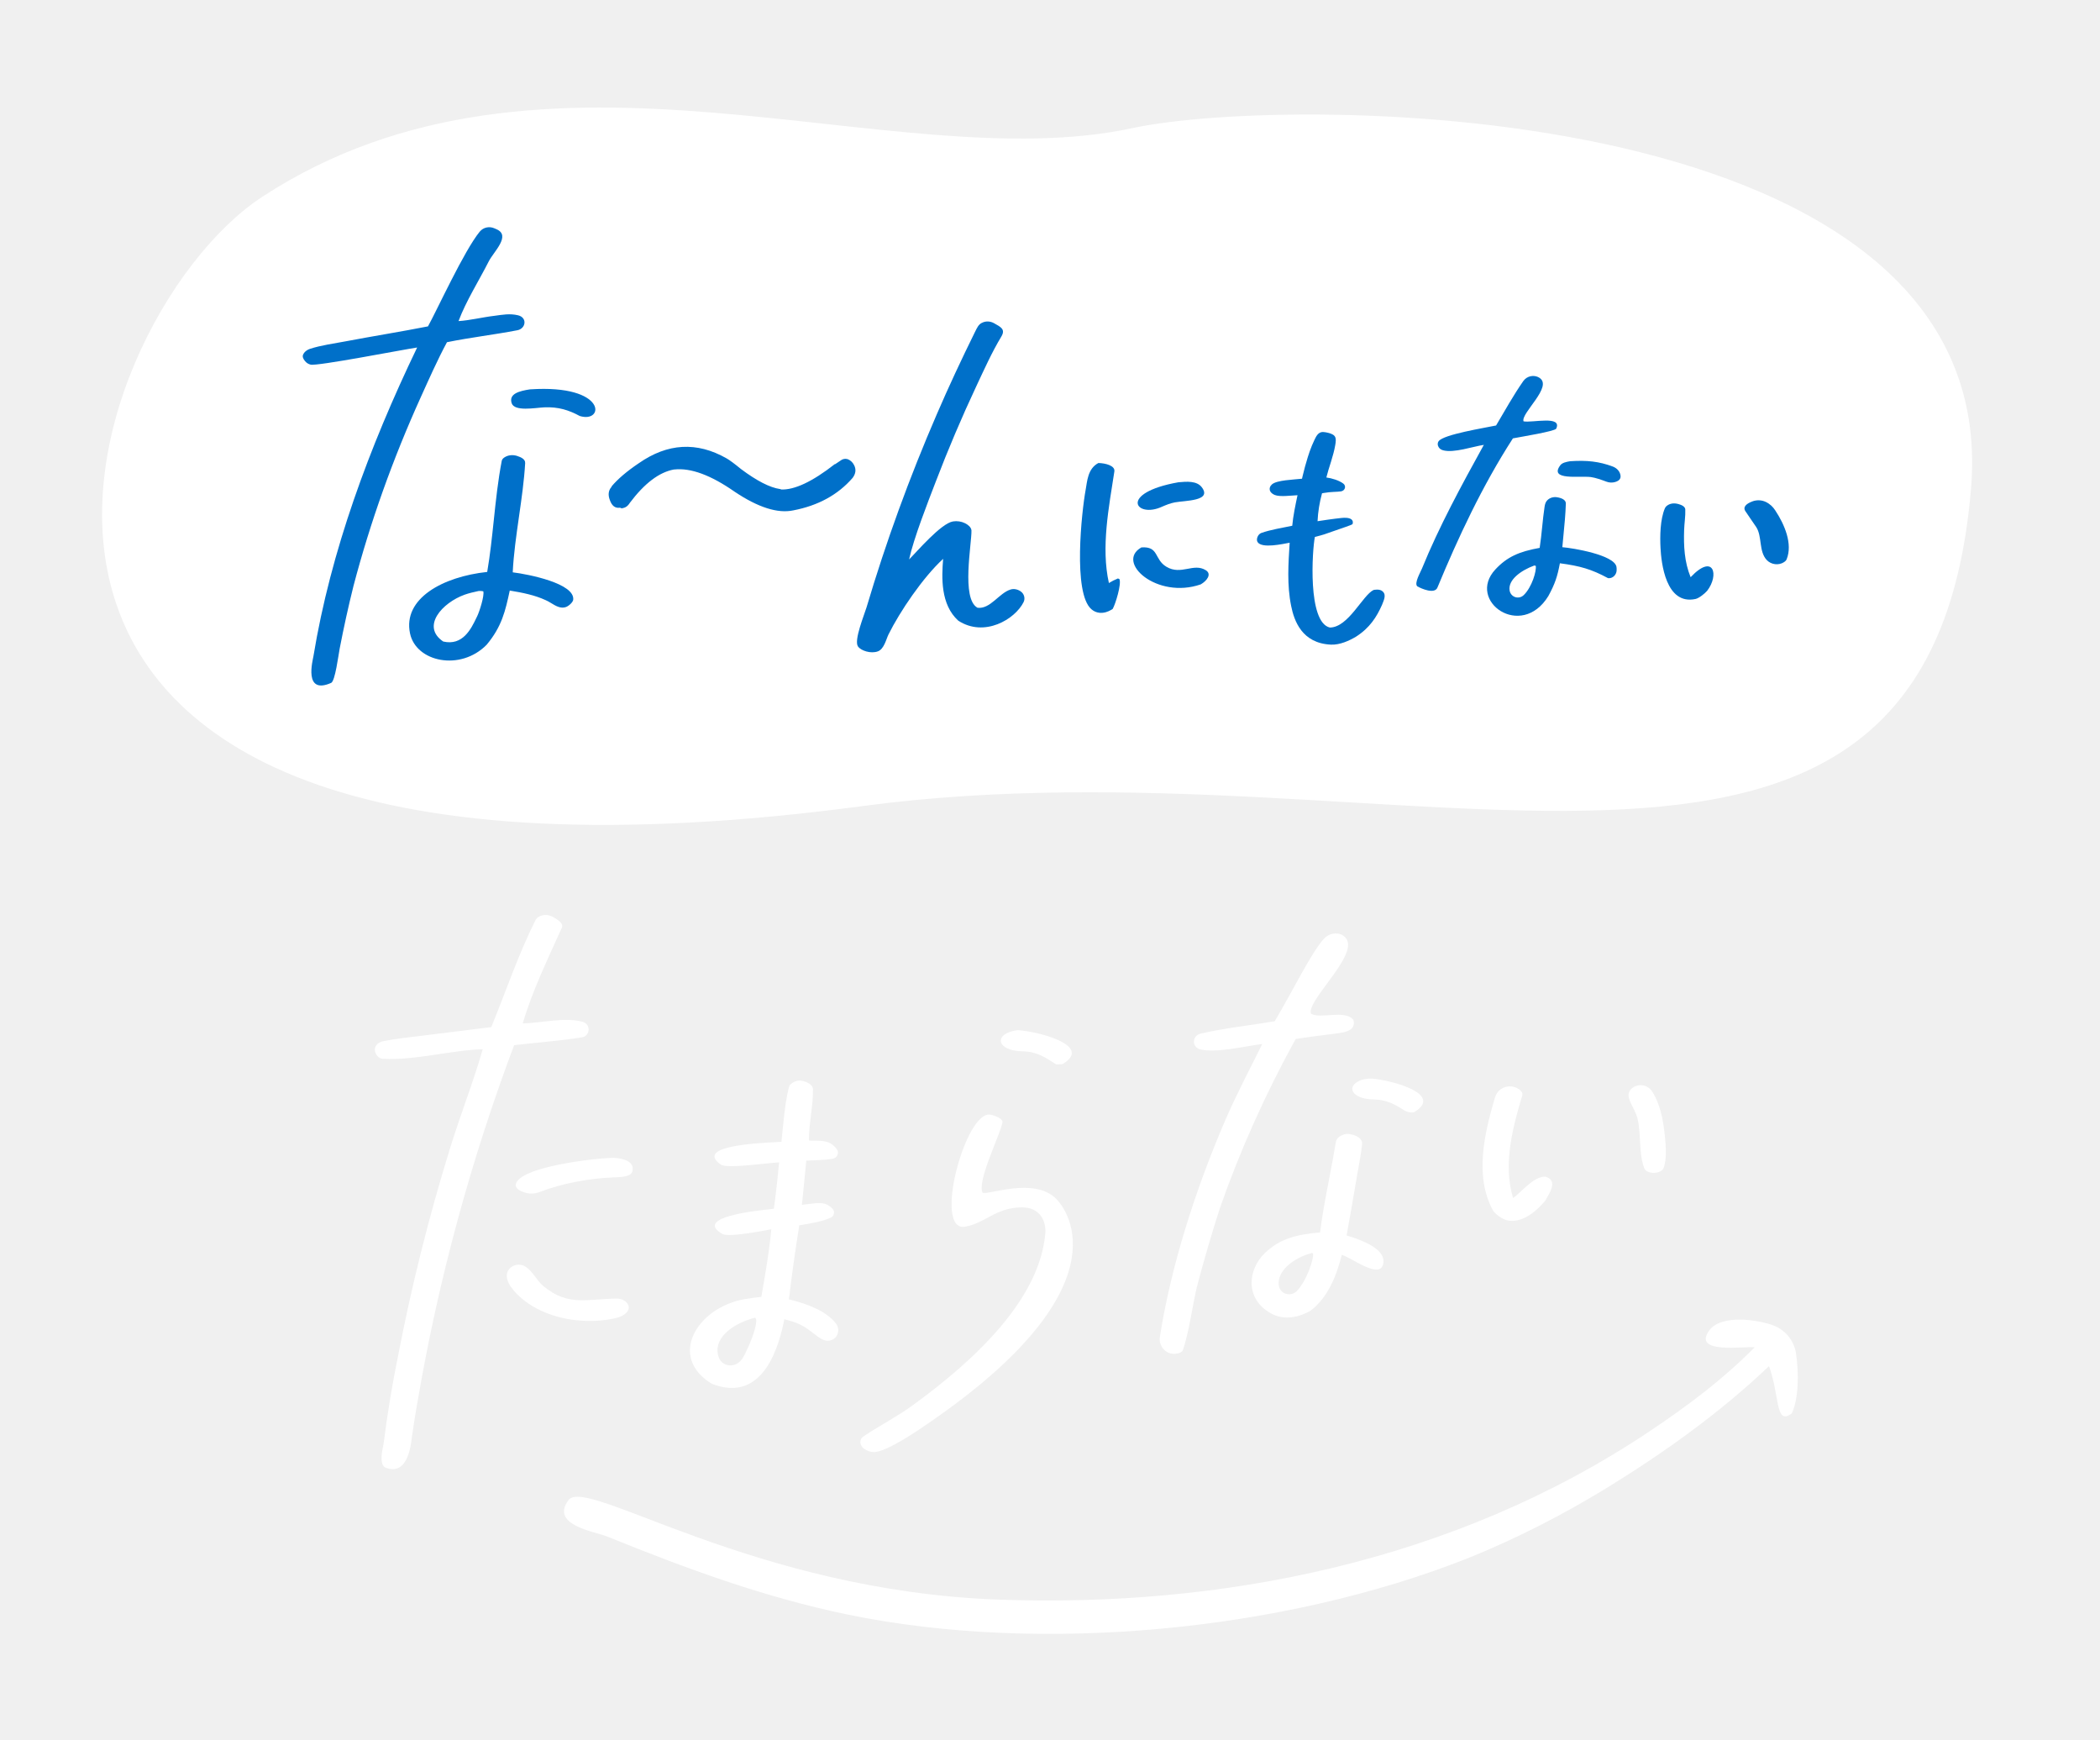
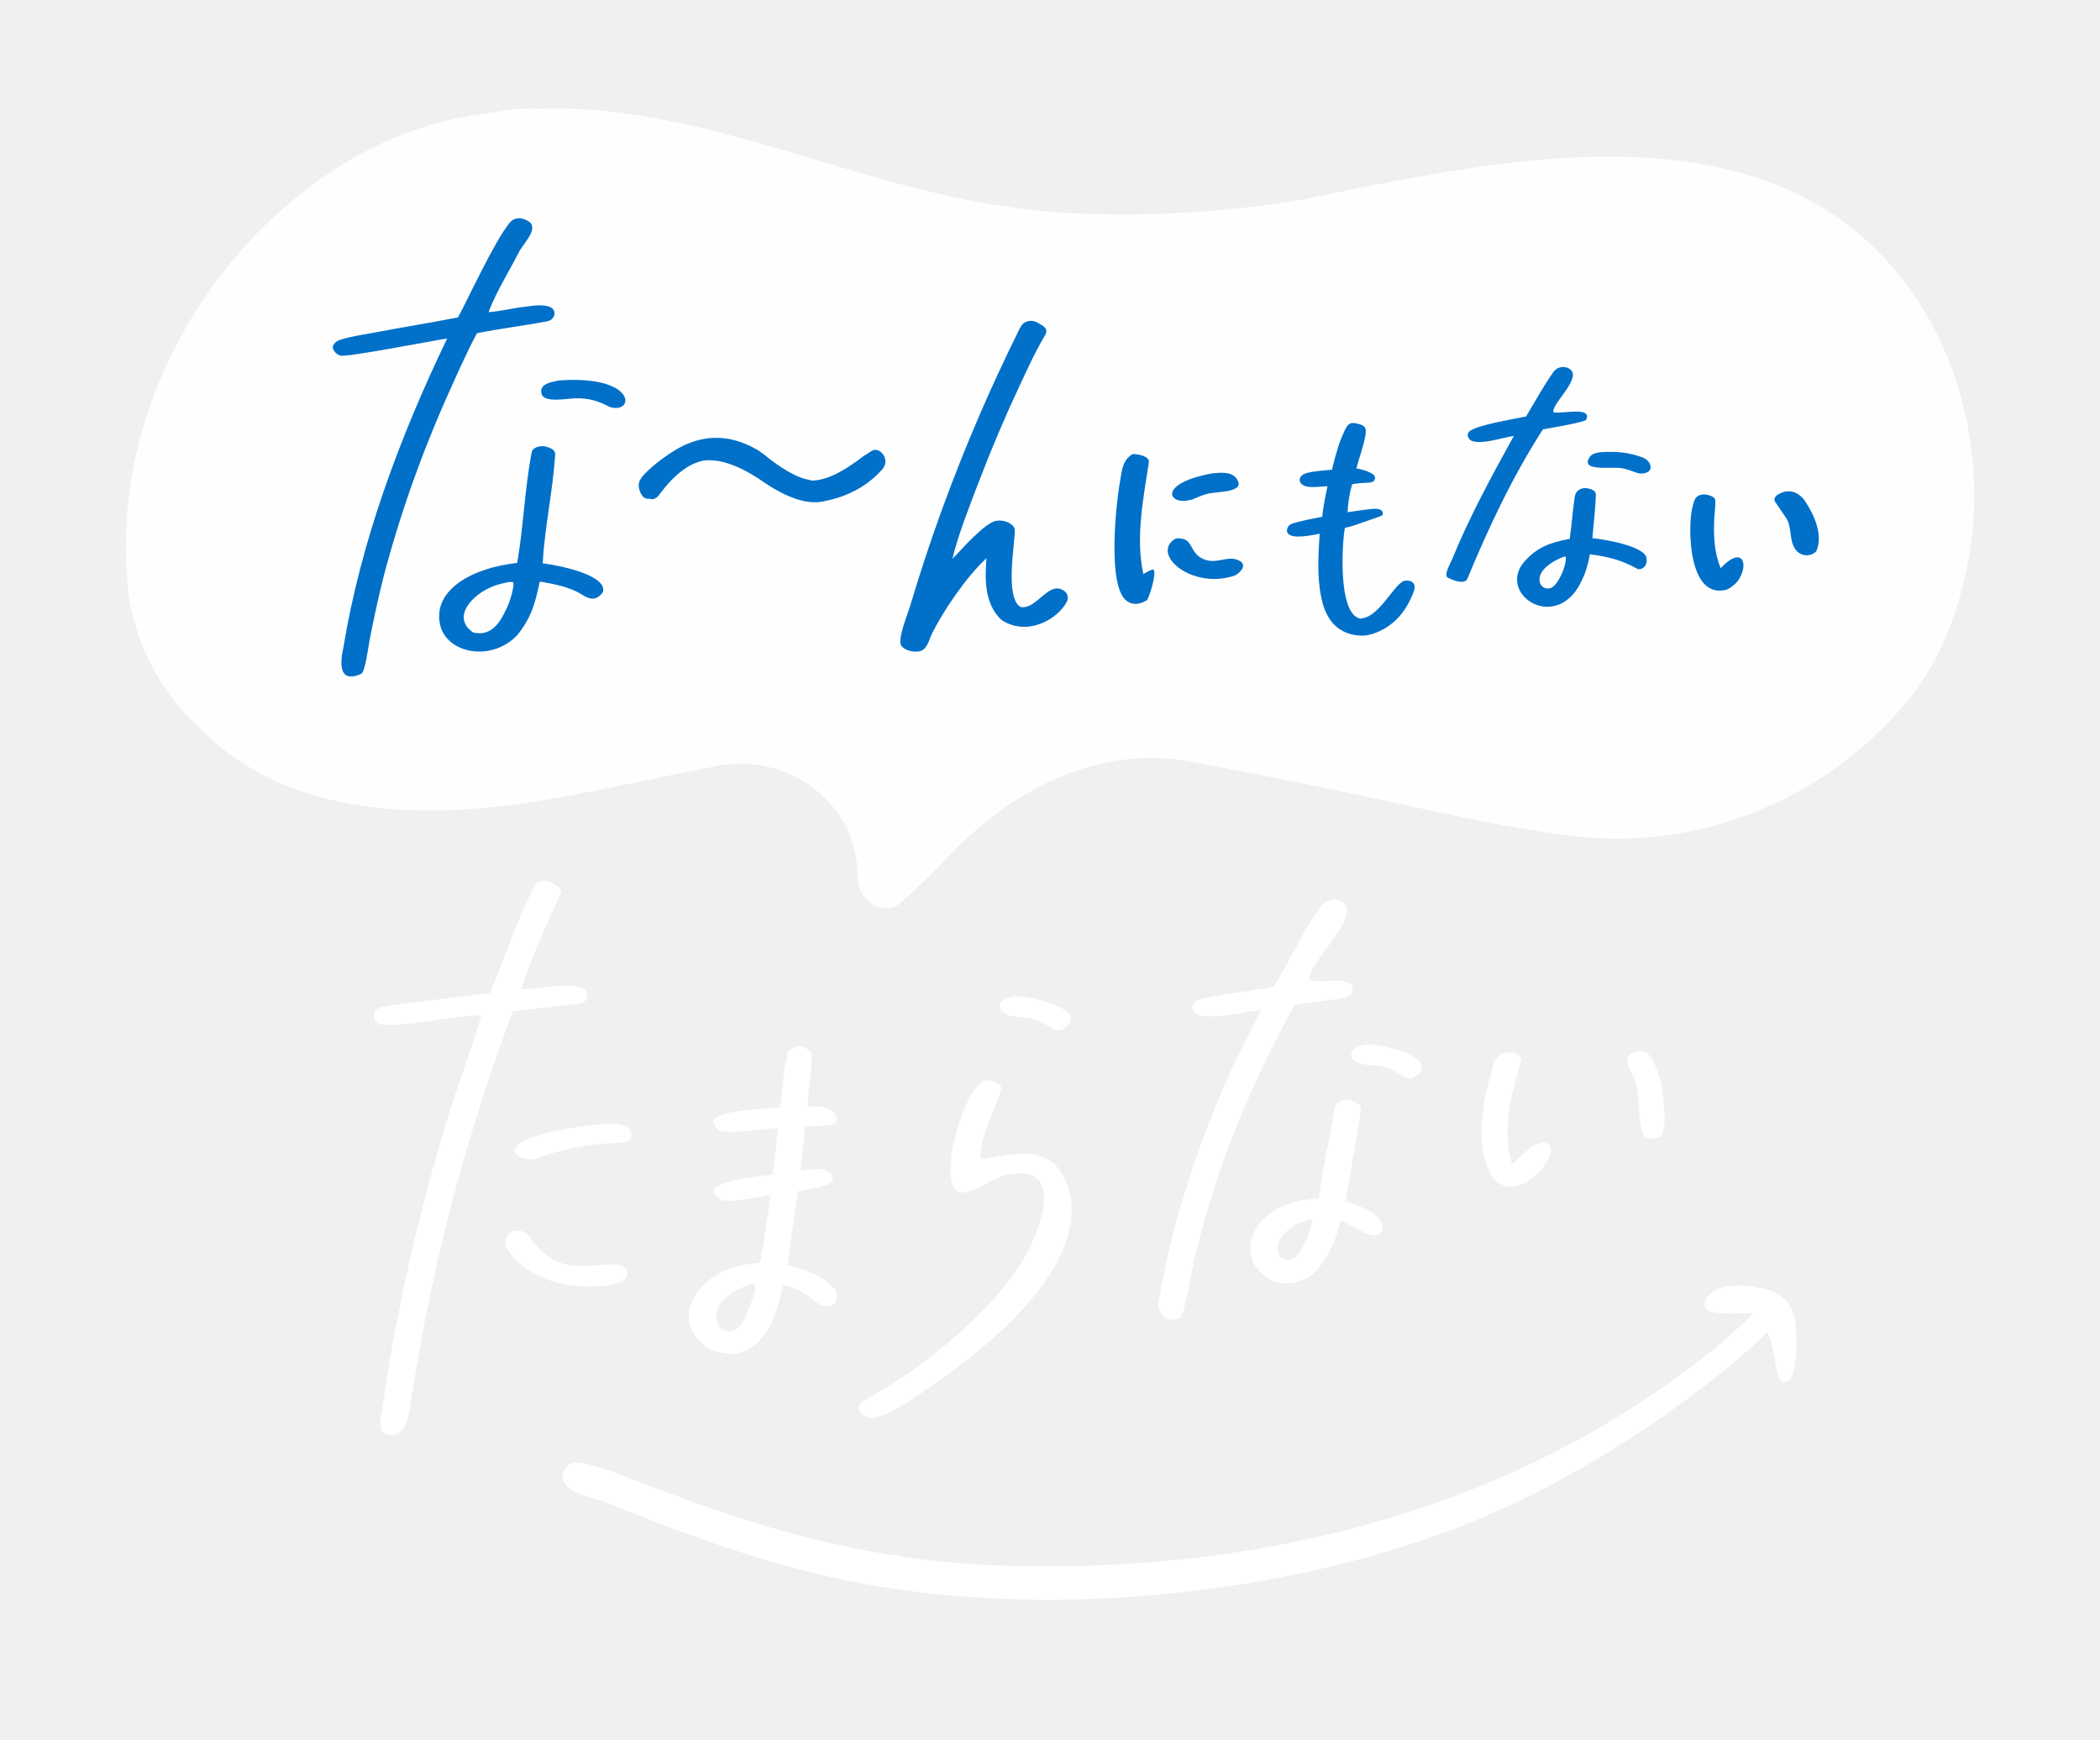
<svg xmlns="http://www.w3.org/2000/svg" width="471" height="390" viewBox="0 0 471 390" fill="none">
-   <g id="èª²é¡6">
-     <g id="ãã¶ã¤ã³æ¤è¨¼">
-       <g id="ã³ã³ãã¼ãã³ã">
-         <g id="Mock">
-           <g id="Property 1=Home">
-             <g id="ScrollArea">
-               <g id="Frame 1000007244">
-                 <g id="Frame 1000007236">
-                   <g id="Hero Message">
+   <g transform="translate(28.22, 24.33)">
+     <g id="èª²é¡6">
+       <g id="ãã¶ã¤ã³æ¤è¨¼">
+         <g id="ã³ã³ãã¼ãã³ã">
+           <g id="Mock">
+             <rect x="-506.219" y="-241.18" width="4840" height="5065" rx="4.5" stroke="#9747FF" stroke-dasharray="10 5" />
+             <g id="Property 1=Home">
+               <rect x="-422.719" y="-175" width="1260" height="4564" rx="75" stroke="white" stroke-width="30" shape-rendering="crispEdges" />
+               <g id="ScrollArea">
+                 <g id="Frame 1000007244">
+                   <g id="Group 1136">
                    <g id="ãã¾ããªã">
-                       <path id="Vector" d="M397.25 297.049C400.211 297.949 402.383 300.485 402.827 303.535C403.482 308.07 403.403 313.709 401.871 316.939C398.088 319.805 399.195 312.845 396.754 306.35C385.665 316.901 373.059 325.846 360.577 333.525C350.522 339.708 340.142 344.982 329.505 349.302C287.606 365.945 233.079 370.875 190.35 362.093C171.575 358.235 153.971 351.768 136.038 344.492C133.428 343.462 123.27 341.999 127.523 336.357C131.546 331.018 168.897 356.739 224.09 358.702C273.297 360.458 325.934 350.548 370.312 320.728C378.481 315.238 386.369 309.396 393.541 302.119C391.375 301.82 379.315 303.759 383.408 298.267C385.542 295.4 391.702 295.347 397.249 297.029L397.25 297.049Z" fill="white" />
+                       <path id="Vector" d="M368.762 265.059C371.723 265.959 373.895 268.495 374.339 271.545C374.993 276.08 374.915 281.719 373.382 284.949C369.6 287.815 370.707 280.855 368.266 274.36C357.176 284.911 344.571 293.856 332.089 301.535C322.034 307.718 311.654 312.992 301.017 317.312C259.117 333.955 204.591 338.885 161.862 330.103C143.087 326.245 125.483 319.778 107.55 312.502C104.94 311.472 94.781 310.009 99.035 304.367C103.057 299.028 140.409 324.749 195.602 326.712C244.809 328.468 297.446 318.558 341.824 288.738C349.993 283.248 357.881 277.406 365.053 270.129C362.887 269.83 350.826 271.769 354.919 266.277C357.053 263.41 363.214 263.357 368.76 265.039L368.762 265.059Z" fill="white" />
                      <g id="ã">
-                         <path id="Vector_2" d="M335.403 245.819C336.106 243.915 338.37 243.059 340.191 243.969C341.023 244.384 341.628 244.968 341.413 245.675C339.251 252.903 337.084 261.091 339.358 268.637C341.326 267.314 343.818 263.841 346.589 263.847C349.656 264.71 347.38 267.746 346.594 269.217C345.04 271.108 341.694 274.407 338.076 273.657C336.917 273.416 335.251 272.175 334.796 271.34C330.633 263.541 333.013 253.965 335.247 246.261C335.295 246.108 335.343 245.954 335.402 245.809L335.403 245.819Z" fill="white" />
-                         <path id="Vector_3" d="M366.082 243.987C366.976 243.258 368.267 243.138 369.306 243.648C369.836 243.907 370.264 244.264 370.608 244.827C372.734 248.263 373.217 252.447 373.533 256.143C373.686 257.991 373.728 259.958 373.203 261.709C372.679 263.46 369.286 263.302 368.795 262C367.497 258.54 368.117 254.521 367.3 250.944C366.649 248.084 363.899 245.766 366.091 243.976L366.082 243.987Z" fill="white" />
+                         <path id="Vector_2" d="M306.915 213.829C307.618 211.925 309.882 211.069 311.702 211.979C312.535 212.394 313.14 212.978 312.925 213.685C310.763 220.913 308.596 229.101 310.87 236.647C312.838 235.324 315.329 231.851 318.1 231.857C321.167 232.72 318.892 235.756 318.105 237.227C316.551 239.118 313.206 242.417 309.587 241.667C308.429 241.426 306.762 240.185 306.308 239.35C302.144 231.551 304.524 221.975 306.759 214.271C306.807 214.118 306.855 213.964 306.914 213.819L306.915 213.829Z" fill="white" />
+                         <path id="Vector_3" d="M337.594 211.997C338.487 211.268 339.778 211.148 340.818 211.658C341.348 211.917 341.776 212.274 342.119 212.837C344.245 216.273 344.729 220.457 345.045 224.153C345.198 226.001 345.24 227.968 344.715 229.719C344.19 231.47 340.798 231.312 340.307 230.01C339.009 226.55 339.628 222.531 338.812 218.954C338.161 216.094 335.411 213.776 337.603 211.986L337.594 211.997Z" fill="white" />
                      </g>
                      <g id="ãª">
-                         <path id="Vector_4" d="M301.244 209.799C306.18 212.967 293.038 224.095 294.015 227.29C296.076 228.591 301.622 226.332 303.555 228.693C304.278 231.447 301.019 231.589 298.126 231.953C295.59 232.269 293.115 232.59 290.604 232.975C283.789 245.333 278.1 258.035 273.572 271.007C271.702 276.822 269.994 282.675 268.448 288.556C267.58 292.073 266.625 299.118 265.279 302.803C265.139 303.184 264.443 303.498 263.579 303.574C261.492 303.756 259.824 301.844 260.145 299.779C262.662 283.702 268.198 266.572 274.726 251.395C277.192 245.653 280.289 239.783 283.101 234.115C279.256 234.572 273.127 236.146 269.294 235.342C267.282 234.928 267.274 232.238 269.298 231.772C274.613 230.531 280.388 229.944 285.906 228.997C290.092 221.953 293.897 213.987 296.854 210.588C297.957 209.323 299.833 208.887 301.253 209.788L301.244 209.799Z" fill="white" />
-                         <path id="Vector_5" fill-rule="evenodd" clip-rule="evenodd" d="M305.487 256.538C305.612 255.308 304.254 254.563 302.704 254.302C302.167 254.214 301.602 254.278 301.11 254.506C300.24 254.903 299.732 255.322 299.584 256.244C299.158 258.887 298.635 261.568 298.124 264.268C297.347 268.319 296.562 272.39 296.068 276.359C290.633 276.819 287.002 277.84 283.722 280.954C279.893 284.6 279.091 291.173 285.04 294.504C288.071 296.2 291.495 295.335 293.955 293.905C298.042 290.758 299.886 285.635 300.937 281.373L301.308 281.514C301.843 281.713 302.605 282.124 303.462 282.598C306.021 284 309.436 285.876 310.148 283.701C311.263 280.274 305.79 278.177 302.021 277.028C302.831 272.635 303.592 268.246 304.322 263.849C304.412 263.332 304.502 262.815 304.602 262.297C304.945 260.39 305.296 258.463 305.498 256.547L305.487 256.538ZM294.284 280.957L294.475 281.103C294.783 281.989 293.158 287.095 290.901 289.46C289.503 290.918 287.067 290.197 286.812 288.196C286.406 285.007 290.115 282.02 294.274 280.968L294.284 280.957Z" fill="white" />
-                         <path id="Vector_6" d="M305.241 242.214C306.263 241.845 307.369 241.8 308.44 241.937C313.584 242.619 322.681 245.416 317.834 248.952C317.313 249.332 317.14 249.425 316.812 249.451C316.116 249.505 315.43 249.298 314.851 248.922C312.934 247.67 310.929 246.575 308.196 246.547C303.031 246.486 301.808 243.48 305.242 242.224L305.241 242.214Z" fill="white" />
+                         <path id="Vector_4" d="M272.756 177.809C277.691 180.977 264.55 192.105 265.527 195.3C267.588 196.601 273.134 194.342 275.067 196.703C275.79 199.457 272.53 199.599 269.638 199.963C267.102 200.279 264.627 200.6 262.116 200.985C255.3 213.343 249.612 226.045 245.084 239.017C243.213 244.832 241.505 250.685 239.96 256.566C239.092 260.083 238.136 267.128 236.791 270.813C236.65 271.194 235.955 271.508 235.09 271.584C233.004 271.766 231.336 269.854 231.656 267.789C234.174 251.712 239.71 234.582 246.238 219.405C248.704 213.663 251.801 207.793 254.613 202.125C250.768 202.582 244.639 204.156 240.806 203.353C238.794 202.938 238.786 200.248 240.81 199.782C246.125 198.541 251.9 197.954 257.418 197.007C261.604 189.963 265.408 181.997 268.366 178.598C269.468 177.333 271.345 176.898 272.765 177.798L272.756 177.809Z" fill="white" />
+                         <path id="Vector_5" fill-rule="evenodd" clip-rule="evenodd" d="M276.999 224.548C277.124 223.318 275.766 222.573 274.216 222.312C273.679 222.224 273.114 222.288 272.621 222.516C271.752 222.913 271.244 223.332 271.095 224.254C270.67 226.897 270.147 229.578 269.636 232.278C268.859 236.329 268.073 240.4 267.58 244.369C262.145 244.829 258.513 245.85 255.234 248.964C251.405 252.61 250.603 259.183 256.551 262.514C259.583 264.21 263.007 263.345 265.466 261.915C269.554 258.768 271.398 253.645 272.448 249.383L272.819 249.524C273.355 249.723 274.117 250.134 274.974 250.608C277.532 252.01 280.948 253.886 281.66 251.711C282.775 248.284 277.302 246.187 273.533 245.039C274.343 240.645 275.104 236.256 275.834 231.859C275.924 231.342 276.014 230.825 276.114 230.307C276.457 228.4 276.808 226.473 277.01 224.557L276.999 224.548ZM265.795 248.967L265.987 249.113C266.295 249.999 264.67 255.105 262.412 257.47C261.015 258.928 258.579 258.207 258.324 256.206C257.917 253.017 261.627 250.03 265.786 248.978L265.795 248.967Z" fill="white" />
+                         <path id="Vector_6" d="M276.753 210.224C277.774 209.855 278.881 209.81 279.952 209.947C285.095 210.629 294.193 213.427 289.346 216.962C288.825 217.342 288.652 217.435 288.324 217.461C287.628 217.515 286.942 217.308 286.363 216.932C284.446 215.68 282.441 214.585 279.708 214.557C274.543 214.496 273.32 211.49 276.754 210.234L276.753 210.224Z" fill="white" />
                      </g>
                      <g id="ã">
-                         <path id="Vector_7" d="M222.22 249.96C223.534 250.269 224.977 250.947 224.836 251.708C224.346 254.436 219.021 264.98 220.404 267.473C221.911 267.947 231.776 263.993 236.718 268.662C239.966 271.731 251.682 289.248 208.569 318.906C206.594 320.269 198.872 325.696 195.905 325.616C195.174 325.592 194.501 325.304 193.924 324.949C193.262 324.54 192.843 323.782 193.005 323.03C193.078 322.684 193.264 322.369 193.644 322.11C197.342 319.624 201.156 317.719 204.772 315.079C218.558 305.041 233.179 291.449 234.448 276.549C234.658 274.092 233.455 270.695 229.138 270.738C223.301 270.79 221.01 274.277 216.46 275.069C209.157 276.334 216.608 248.654 222.211 249.971L222.22 249.96Z" fill="white" />
-                         <path id="Vector_8" d="M228.177 230.997C232.738 231.254 244.361 234.256 239.012 238.15C238.112 238.81 238.256 238.599 236.873 238.686C234.679 237.215 232.508 235.783 229.364 235.746C223.459 235.682 222.705 231.76 228.168 231.007L228.177 230.997Z" fill="white" />
+                         <path id="Vector_7" d="M193.732 217.97C195.046 218.279 196.488 218.957 196.347 219.718C195.858 222.446 190.533 232.99 191.916 235.483C193.422 235.957 203.288 232.003 208.23 236.672C211.478 239.741 223.194 257.258 180.08 286.916C178.105 288.279 170.384 293.706 167.417 293.626C166.685 293.602 166.013 293.314 165.435 292.959C164.774 292.55 164.355 291.792 164.517 291.04C164.59 290.694 164.776 290.379 165.156 290.12C168.854 287.634 172.667 285.729 176.284 283.089C190.07 273.051 204.691 259.459 205.959 244.559C206.169 242.102 204.966 238.705 200.649 238.748C194.812 238.8 192.522 242.287 187.972 243.079C180.669 244.344 188.12 216.664 193.723 217.981L193.732 217.97Z" fill="white" />
+                         <path id="Vector_8" d="M199.689 199.007C204.249 199.264 215.873 202.266 210.523 206.16C209.624 206.82 209.768 206.609 208.384 206.696C206.19 205.225 204.019 203.793 200.876 203.756C194.97 203.692 194.217 199.77 199.68 199.018L199.689 199.007Z" fill="white" />
                      </g>
-                       <path id="ã¾" fill-rule="evenodd" clip-rule="evenodd" d="M182.35 244.295C182.328 242.837 179.957 242.31 179.456 242.299C178.103 242.273 177.101 243.281 177.046 243.475C176.673 244.734 176.462 246.01 176.242 247.308C175.988 248.938 175.815 250.581 175.652 252.224C175.606 252.658 175.569 253.091 175.523 253.524C175.442 254.421 175.358 255.267 175.267 256.034C175.028 256.053 174.611 256.085 174.043 256.109C169.47 256.343 155.852 257.036 161.67 261.146C162.655 261.85 167.516 261.344 171.208 260.969C172.676 260.815 173.956 260.686 174.734 260.656C174.433 264.13 174.04 267.591 173.558 271.049C173.448 271.057 173.201 271.096 172.844 271.134C169.362 271.503 155.652 272.953 161.972 276.685C163.25 277.437 169.305 276.328 172.194 275.795L172.983 275.654C172.621 280.152 171.615 285.891 170.817 290.453L170.755 290.808C169.405 290.943 168.357 291.094 167.053 291.315C156.285 293.167 149.686 304.309 159.671 310.308C171.469 314.917 174.855 301.153 175.923 295.819L175.995 295.844C177.312 296.192 178.395 296.488 179.57 297.068C180.693 297.621 181.619 298.339 182.459 298.995C184.035 300.223 185.3 301.195 186.881 300.303C188.146 299.585 188.352 297.859 187.455 296.728C185.294 294.005 181.219 292.399 176.939 291.37C177.57 286.081 178.414 280.045 179.266 274.768C179.69 274.695 180.105 274.623 180.499 274.553C182.671 274.175 184.496 273.853 186.285 273.065C187.098 272.712 187.336 271.644 186.707 271.022C185.17 269.501 183.981 269.653 181.089 270.016C180.713 270.065 180.306 270.117 179.861 270.171L180.845 260.264C181.302 260.228 181.87 260.204 182.469 260.188C183.955 260.133 185.7 260.058 186.88 259.797C187.843 259.583 188.265 258.44 187.665 257.666C187.665 257.666 187.664 257.656 187.653 257.647C186.21 255.788 184.699 255.785 182.369 255.785C182.079 255.788 181.778 255.781 181.468 255.775L181.446 255.497C181.433 253.647 181.67 251.789 181.895 249.921C182.131 248.053 182.367 246.194 182.334 244.346L182.35 244.295ZM169.326 295.479C170.645 295.988 167.12 304.331 166.102 305.14C166.074 305.162 166.046 305.194 166 305.238C164.549 306.78 161.906 306.365 161.202 304.369C159.772 300.369 163.934 296.887 169.326 295.479Z" fill="white" />
+                       <path id="ã¾" fill-rule="evenodd" clip-rule="evenodd" d="M153.862 212.305C153.839 210.847 151.468 210.32 150.967 210.309C149.615 210.283 148.613 211.291 148.558 211.485C148.185 212.744 147.974 214.02 147.754 215.318C147.5 216.948 147.327 218.591 147.164 220.234C147.118 220.668 147.081 221.101 147.035 221.534C146.954 222.431 146.869 223.277 146.779 224.044C146.54 224.063 146.122 224.095 145.554 224.119C140.982 224.353 127.363 225.046 133.182 229.156C134.166 229.86 139.028 229.354 142.72 228.979C144.188 228.825 145.468 228.696 146.246 228.666C145.944 232.14 145.552 235.601 145.069 239.059C144.96 239.067 144.713 239.106 144.356 239.144C140.874 239.513 127.164 240.963 133.483 244.695C134.762 245.447 140.817 244.338 143.706 243.805L144.495 243.664C144.133 248.162 143.126 253.901 142.329 258.463L142.267 258.818C140.917 258.953 139.868 259.104 138.565 259.325C127.797 261.177 121.197 272.319 131.183 278.318C142.981 282.927 146.367 269.163 147.435 263.829L147.507 263.854C148.824 264.202 149.907 264.498 151.082 265.078C152.205 265.631 153.13 266.349 153.971 267.005C155.546 268.233 156.812 269.205 158.393 268.313C159.658 267.595 159.864 265.869 158.967 264.738C156.806 262.015 152.731 260.409 148.451 259.38C149.082 254.091 149.925 248.055 150.778 242.778C151.202 242.705 151.617 242.633 152.011 242.563C154.182 242.185 156.008 241.863 157.797 241.075C158.61 240.722 158.847 239.654 158.219 239.032C156.681 237.511 155.493 237.663 152.601 238.026C152.224 238.075 151.818 238.127 151.372 238.181L152.356 228.274C152.814 228.238 153.382 228.214 153.981 228.198C155.467 228.143 157.211 228.068 158.391 227.807C159.355 227.593 159.777 226.45 159.177 225.676C159.177 225.676 159.176 225.666 159.165 225.657C157.721 223.798 156.211 223.795 153.88 223.795C153.591 223.798 153.29 223.791 152.98 223.785L152.958 223.507C152.945 221.657 153.181 219.799 153.407 217.931C153.643 216.063 153.879 214.204 153.846 212.356L153.862 212.305ZM140.837 263.489C142.157 263.998 138.632 272.341 137.614 273.15C137.586 273.172 137.558 273.204 137.511 273.248C136.061 274.79 133.418 274.375 132.714 272.379C131.284 268.379 135.445 264.897 140.837 263.489Z" fill="white" />
                      <g id="ã">
-                         <path id="Vector_9" d="M121.023 205.483C121.996 204.998 123.165 205.118 124.107 205.655C125.227 206.298 126.43 207.116 126.02 208.017C122.914 214.929 119.307 222.358 117.248 229.489C121.442 229.394 126.49 228.064 130.55 229.09C132.672 229.636 132.328 232.303 130.581 232.598C125.861 233.383 120.063 233.812 115.306 234.37C105.595 260.254 98.409 286.704 93.783 313.535C93.271 316.355 92.81 319.191 92.41 322.033C92.216 323.408 91.673 331.261 86.342 329.053C84.977 328.088 85.804 325.074 86.037 323.696C86.873 317.04 87.972 310.424 89.323 303.839C92.314 288.325 96.164 272.935 100.869 257.719C103.109 250.345 106.232 242.492 108.265 235.284C101.07 235.49 93.021 237.843 85.827 237.419C84.149 237.319 82.779 234.094 86.149 233.434C88.957 232.887 91.776 232.609 94.658 232.246L110.191 230.314C113.441 222.412 116.199 214.108 120.082 206.376C120.299 205.949 120.618 205.675 121.012 205.474L121.023 205.483Z" fill="white" />
-                         <path id="Vector_10" d="M114.127 284.689C114.984 283.483 116.736 283.248 117.951 284.084C119.557 285.19 120.422 287.193 121.843 288.373C127.463 293.02 131.577 291.251 138.374 291.196C140.713 291.175 142.774 293.906 138.739 295.398C135.802 296.225 132.164 296.387 128.925 296.007C124.131 295.448 119.717 293.599 116.696 290.882C114.612 289.023 112.783 286.574 114.117 284.68L114.127 284.689Z" fill="white" />
-                         <path id="Vector_11" d="M137.731 259.63C140.173 259.792 142.275 260.589 141.866 262.541C141.568 263.984 139.264 263.942 137.47 264.021C131.848 264.266 125.975 265.4 121.138 267.264C120.167 267.639 119.116 267.761 118.108 267.519C116.722 267.196 115.578 266.494 115.666 265.697C116.121 261.621 133.94 259.624 137.741 259.63L137.731 259.63Z" fill="white" />
+                         <path id="Vector_9" d="M92.535 173.493C93.507 173.008 94.677 173.128 95.618 173.665C96.738 174.309 97.942 175.126 97.531 176.027C94.425 182.939 90.819 190.368 88.76 197.499C92.954 197.405 98.001 196.074 102.061 197.1C104.184 197.646 103.84 200.313 102.093 200.608C97.373 201.393 91.575 201.822 86.817 202.38C77.107 228.264 69.921 254.714 65.295 281.545C64.783 284.365 64.322 287.201 63.922 290.043C63.728 291.418 63.185 299.271 57.853 297.063C56.489 296.098 57.316 293.084 57.549 291.706C58.385 285.05 59.483 278.434 60.834 271.849C63.825 256.335 67.676 240.945 72.38 225.729C74.621 218.355 77.744 210.502 79.777 203.294C72.582 203.5 64.533 205.853 57.339 205.429C55.661 205.329 54.291 202.104 57.661 201.444C60.469 200.897 63.288 200.619 66.17 200.256L81.703 198.324C84.953 190.422 87.711 182.118 91.594 174.386C91.811 173.959 92.129 173.685 92.524 173.484L92.535 173.493Z" fill="white" />
+                         <path id="Vector_10" d="M85.639 252.699C86.496 251.493 88.248 251.258 89.463 252.094C91.069 253.2 91.933 255.203 93.355 256.383C98.975 261.03 103.089 259.261 109.886 259.206C112.224 259.185 114.286 261.916 110.251 263.408C107.314 264.235 103.676 264.397 100.436 264.017C95.642 263.458 91.229 261.609 88.208 258.892C86.124 257.033 84.294 254.584 85.628 252.69L85.639 252.699Z" fill="white" />
+                         <path id="Vector_11" d="M109.242 227.64C111.685 227.802 113.787 228.599 113.378 230.551C113.08 231.994 110.776 231.952 108.982 232.031C103.36 232.276 97.487 233.41 92.65 235.274C91.679 235.649 90.628 235.771 89.619 235.529C88.234 235.206 87.09 234.504 87.178 233.707C87.633 229.631 105.451 227.634 109.252 227.64L109.242 227.64Z" fill="white" />
                      </g>
                    </g>
-                     <path id="å¹ãåºã" d="M58.799 44.15C122.225 2.678 199.908 40.391 254.032 28.721C289.525 21.068 449.28 21.473 442.087 109.355C432.771 223.188 314.92 164.56 193.622 180.733C-32.341 210.858 16.589 71.746 58.799 44.15Z" fill="white" />
+                     <path id="Union" d="M95.409 0.004C127.538 -0.273 158.098 14.616 189.501 20.664C195.467 21.813 204.446 23.07 210.436 23.384C227.366 24.311 244.331 23.473 261.136 20.88C265.885 20.128 270.605 19 275.331 18.074C314.415 10.42 370.821 -0.41 400.123 40.5C410.454 54.788 415.584 73.339 414.391 92.094C413.334 106.947 408.326 122.479 399.396 133.126C380.258 155.947 352.088 165.875 326.778 163.35C314.076 162.079 301.434 159.264 288.888 156.624C272.086 152.9 255.238 149.484 238.349 146.38C218.338 142.784 198.985 152.543 184.958 167.261C181.205 171.198 177.498 174.824 174.019 177.933C170.039 181.49 164.104 177.705 164.145 172.368C164.274 155.811 148.622 144.265 132.374 147.451C120.591 149.761 108.822 152.396 97.256 154.504C72.387 159.035 38.158 161.111 16.498 138.826C8.084 131.447 1.539 119.389 0.397 107.054C-4.231 57.028 32.291 12.264 71.995 2.683C76.542 1.586 81.237 1.131 85.776 0.275C86.677 0.027 93.944 0.017 95.409 0.004Z" fill="#FEFEFE" />
                    <g id="ãªããã«ããªã">
                      <g id="ã_2">
-                         <path id="Vector_12" d="M374.167 113.207C374.845 112.838 375.652 112.798 376.39 113.008C377.178 113.227 377.956 113.586 377.986 114.244C378.046 115.77 377.776 117.305 377.726 118.841C377.607 122.411 377.776 126.001 379.182 129.431C384.378 123.937 385.634 128.972 382.882 132.492C382.343 133.121 381.037 134.158 380.269 134.317C373.588 135.743 372.601 126.16 372.431 122.88C372.292 120.247 372.342 116.528 373.399 114.005C373.548 113.646 373.828 113.397 374.177 113.207H374.167Z" fill="#0070C9" />
-                         <path id="Vector_13" d="M393.089 112.409C394.036 112.08 395.103 112.11 396.011 112.539C396.968 112.988 397.646 113.656 398.145 114.424C400.259 117.605 402.113 121.972 400.717 125.412C400.618 125.662 400.418 125.861 400.169 126.031C398.952 126.848 397.247 126.639 396.25 125.572C394.435 123.627 395.263 120.297 393.897 118.193C393.089 116.956 392.241 115.83 391.464 114.623C390.815 113.626 391.793 112.878 393.089 112.419V112.409Z" fill="#0070C9" />
+                         <path id="Vector_12" d="M352.678 86.861C353.356 86.492 354.164 86.452 354.902 86.662C355.69 86.881 356.468 87.24 356.497 87.898C356.557 89.424 356.288 90.959 356.238 92.495C356.119 96.065 356.288 99.655 357.694 103.085C362.889 97.59 364.146 102.626 361.394 106.146C360.855 106.774 359.549 107.811 358.781 107.971C352.1 109.397 351.113 99.814 350.943 96.533C350.804 93.901 350.853 90.181 351.91 87.659C352.06 87.3 352.339 87.05 352.688 86.861H352.678Z" fill="#0070C9" />
+                         <path id="Vector_13" d="M371.601 86.063C372.548 85.734 373.615 85.764 374.522 86.193C375.48 86.641 376.158 87.31 376.656 88.077C378.77 91.258 380.625 95.626 379.229 99.066C379.129 99.316 378.93 99.515 378.681 99.684C377.464 100.502 375.759 100.293 374.762 99.226C372.947 97.281 373.774 93.951 372.408 91.847C371.601 90.61 370.753 89.483 369.975 88.277C369.327 87.28 370.304 86.532 371.601 86.073V86.063Z" fill="#0070C9" />
                      </g>
                      <g id="ãª_2">
-                         <path id="Vector_14" d="M118.942 87.306C136.283 86.169 135.575 95.014 130.021 93.279C127.628 91.982 125.255 91.195 122.054 91.344C120.019 91.444 115.363 92.341 114.754 90.397C114.096 88.313 116.4 87.675 118.952 87.296L118.942 87.306Z" fill="#0070C9" />
-                         <path id="Vector_15" d="M107.618 51.927C108.405 50.97 109.752 50.691 110.888 51.2C111.018 51.259 111.178 51.329 111.347 51.399C114.688 52.825 110.699 56.474 109.642 58.569C107.418 62.956 104.546 67.463 102.841 72.001C105.424 71.841 108.266 71.123 110.848 70.824C112.713 70.575 114.339 70.255 116.203 70.704C118.327 71.223 117.938 73.696 116.034 74.055C110.809 75.062 105.474 75.67 100.249 76.737C98.115 80.696 96.17 85.103 94.335 89.152C88.073 102.992 83.047 117.092 79.288 131.372C78.121 136.059 77.084 140.765 76.177 145.482C75.898 146.928 75.17 152.731 74.272 153.13C68.02 155.892 70.164 148.015 70.294 147.177C74.173 123.604 82.778 100.35 93.558 77.924C90.217 78.422 71.171 82.142 69.665 81.763C68.888 81.563 68.459 81.105 68.14 80.596C67.821 80.078 67.821 79.649 68.189 79.15C68.459 78.781 68.957 78.412 69.496 78.233C71.929 77.435 74.88 77.036 77.473 76.548C83.636 75.381 89.848 74.394 95.991 73.187C97.955 69.667 104.128 56.145 107.618 51.917V51.927Z" fill="#0070C9" />
-                         <path id="Vector_16" fill-rule="evenodd" clip-rule="evenodd" d="M117.78 103.809C117.83 103.011 116.933 102.532 115.935 102.223C115.008 101.944 113.991 102.024 113.173 102.542C112.844 102.752 112.605 103.001 112.535 103.34C111.687 107.737 111.219 112.195 110.75 116.642C110.341 120.521 109.932 124.4 109.274 128.249C99.303 129.316 90.308 134.212 91.963 142.04C93.32 148.462 103.271 150.556 109.145 144.583C112.545 140.514 113.343 137.024 114.33 132.427C117.202 132.896 119.914 133.435 122.417 134.591C122.786 134.741 123.175 134.98 123.594 135.229C124.621 135.858 125.767 136.556 126.944 136.117C127.632 135.858 128.49 135.03 128.56 134.502C129.008 130.842 118.528 128.768 114.998 128.339C115.197 124.221 115.806 120.033 116.404 115.835C116.982 111.806 117.561 107.777 117.79 103.809H117.78ZM107.41 132.527C107.629 132.517 107.749 132.507 107.858 132.517C107.968 132.517 108.058 132.537 108.227 132.567L108.397 132.597C108.676 133.594 107.529 137.164 107.021 138.191L106.821 138.6C105.664 141.003 103.79 144.872 99.412 143.855C94.376 140.465 99.203 135.14 104.229 133.345C105.216 132.996 106.253 132.766 107.3 132.537L107.41 132.517V132.527Z" fill="#0070C9" />
+                         <path id="Vector_14" d="M97.454 60.959C114.795 59.823 114.087 68.668 108.533 66.933C106.14 65.636 103.766 64.848 100.565 64.998C98.531 65.098 93.874 65.995 93.266 64.051C92.608 61.967 94.911 61.328 97.464 60.95L97.454 60.959Z" fill="#0070C9" />
+                         <path id="Vector_15" d="M86.129 25.581C86.917 24.624 88.263 24.345 89.4 24.853C89.53 24.913 89.689 24.983 89.859 25.053C93.199 26.479 89.211 30.128 88.154 32.222C85.93 36.61 83.058 41.117 81.353 45.654C83.936 45.495 86.778 44.777 89.36 44.478C91.225 44.228 92.85 43.909 94.715 44.358C96.839 44.877 96.45 47.349 94.545 47.708C89.32 48.716 83.985 49.324 78.76 50.391C76.626 54.35 74.682 58.757 72.847 62.806C66.585 76.646 61.559 90.746 57.8 105.026C56.633 109.712 55.596 114.419 54.689 119.136C54.409 120.582 53.681 126.385 52.784 126.784C46.532 129.546 48.676 121.669 48.805 120.831C52.684 97.258 61.29 74.004 72.069 51.578C68.729 52.076 49.683 55.795 48.177 55.417C47.399 55.217 46.971 54.758 46.651 54.25C46.332 53.731 46.332 53.303 46.701 52.804C46.971 52.435 47.469 52.066 48.008 51.887C50.441 51.089 53.392 50.69 55.985 50.201C62.147 49.035 68.36 48.047 74.502 46.841C76.467 43.321 82.639 29.799 86.129 25.571V25.581Z" fill="#0070C9" />
+                         <path id="Vector_16" fill-rule="evenodd" clip-rule="evenodd" d="M96.292 77.463C96.342 76.665 95.444 76.186 94.447 75.877C93.52 75.598 92.503 75.677 91.685 76.196C91.356 76.406 91.117 76.655 91.047 76.994C90.199 81.391 89.73 85.849 89.262 90.296C88.853 94.175 88.444 98.054 87.786 101.903C77.814 102.97 68.82 107.866 70.475 115.694C71.831 122.116 81.783 124.21 87.656 118.237C91.057 114.168 91.854 110.678 92.842 106.081C95.713 106.55 98.426 107.088 100.929 108.245C101.298 108.395 101.687 108.634 102.105 108.883C103.132 109.511 104.279 110.21 105.456 109.771C106.144 109.511 107.001 108.684 107.071 108.155C107.52 104.496 97.04 102.422 93.51 101.993C93.709 97.874 94.317 93.686 94.916 89.488C95.494 85.46 96.072 81.431 96.302 77.463H96.292ZM85.921 106.181C86.141 106.171 86.26 106.161 86.37 106.171C86.48 106.171 86.569 106.191 86.739 106.221L86.909 106.251C87.188 107.248 86.041 110.818 85.532 111.845L85.333 112.254C84.176 114.657 82.302 118.526 77.924 117.509C72.888 114.118 77.715 108.794 82.74 106.999C83.728 106.65 84.764 106.42 85.812 106.191L85.921 106.171V106.181Z" fill="#0070C9" />
                      </g>
-                       <path id="ã" d="M310.165 132.675C311.005 133.479 310.29 134.757 309.968 135.633C308.789 138.305 307.225 140.808 304.097 142.792C302.658 143.641 300.54 144.642 298.511 144.552C292.005 144.258 290.253 139.208 289.583 135.866C288.627 131.147 288.957 126.419 289.252 121.7C287.724 121.977 282.987 123.059 282.049 121.539C281.691 120.985 282.067 119.806 282.916 119.502C284.927 118.787 287.644 118.349 289.833 117.893C290.012 115.775 290.566 113.156 291.013 111.047C289.494 111.119 287.072 111.458 285.91 110.994C285.338 110.761 284.945 110.395 284.81 109.966C284.676 109.492 284.837 109.009 285.275 108.625C286.339 107.66 290.065 107.562 292.023 107.347C292.067 107.159 292.112 106.981 292.148 106.793C292.496 105.354 292.872 103.915 293.319 102.503C293.587 101.636 293.891 100.787 294.23 99.947C294.4 99.527 294.588 99.116 294.784 98.705C294.972 98.321 295.151 97.918 295.41 97.579C295.615 97.302 295.892 97.061 296.214 96.953C296.527 96.846 296.876 96.855 297.206 96.918C297.787 97.016 298.404 97.15 298.922 97.445C299.092 97.543 299.253 97.659 299.36 97.82C299.735 98.347 299.575 99.205 299.476 99.804C299.378 100.403 299.235 101.029 299.074 101.636C298.743 102.896 298.341 104.139 297.948 105.39C297.912 105.497 297.474 107.07 297.483 107.07C298.726 107.231 300.325 107.723 301.273 108.429C301.997 108.965 301.693 110.028 300.781 110.18C299.87 110.332 298.547 110.243 296.885 110.547L296.509 110.618C295.946 112.683 295.607 114.774 295.508 116.874C296.464 116.722 299.11 116.329 300.853 116.15C303.963 115.829 303.427 117.41 303.337 117.535C303.203 117.723 300.888 118.456 299.012 119.126C299.012 119.126 298.994 119.126 298.985 119.135C297.278 119.752 296.777 119.94 294.909 120.395C294.32 123.264 293.22 139.539 298.261 140.718C302.426 140.709 305.616 133.47 308.065 132.3C308.065 132.3 309.468 131.942 310.165 132.666V132.675Z" fill="#0070C9" />
+                       <path id="ã" d="M288.677 106.329C289.517 107.133 288.802 108.411 288.48 109.287C287.3 111.959 285.737 114.462 282.609 116.446C281.17 117.295 279.052 118.296 277.023 118.206C270.517 117.911 268.765 112.862 268.095 109.519C267.138 104.801 267.469 100.073 267.764 95.354C266.236 95.631 261.499 96.713 260.561 95.193C260.203 94.639 260.578 93.459 261.427 93.156C263.438 92.441 266.155 92.003 268.345 91.547C268.524 89.429 269.078 86.81 269.525 84.701C268.005 84.772 265.583 85.112 264.421 84.647C263.849 84.415 263.456 84.049 263.322 83.62C263.188 83.146 263.349 82.663 263.787 82.279C264.85 81.314 268.577 81.216 270.534 81.001C270.579 80.813 270.624 80.635 270.66 80.447C271.008 79.008 271.383 77.569 271.83 76.157C272.098 75.29 272.402 74.441 272.742 73.601C272.912 73.181 273.099 72.77 273.296 72.359C273.484 71.975 273.662 71.572 273.922 71.233C274.127 70.956 274.404 70.714 274.726 70.607C275.039 70.5 275.387 70.509 275.718 70.571C276.299 70.67 276.916 70.804 277.434 71.099C277.604 71.197 277.765 71.313 277.872 71.474C278.247 72.001 278.086 72.859 277.988 73.458C277.89 74.057 277.747 74.682 277.586 75.29C277.255 76.55 276.853 77.793 276.46 79.044C276.424 79.151 275.986 80.724 275.995 80.724C277.237 80.885 278.837 81.376 279.784 82.082C280.508 82.619 280.204 83.682 279.293 83.834C278.381 83.986 277.059 83.897 275.396 84.201L275.021 84.272C274.458 86.336 274.118 88.428 274.02 90.528C274.976 90.376 277.622 89.983 279.364 89.804C282.474 89.482 281.938 91.064 281.849 91.189C281.715 91.377 279.4 92.11 277.523 92.78C277.523 92.78 277.505 92.78 277.496 92.789C275.789 93.406 275.289 93.593 273.421 94.049C272.831 96.918 271.732 113.193 276.773 114.372C280.937 114.363 284.128 107.124 286.577 105.953C286.577 105.953 287.98 105.596 288.677 106.32V106.329Z" fill="#0070C9" />
                      <g id="ã«">
-                         <path id="Vector_17" d="M264.302 108.144C266.196 107.964 268.43 107.805 269.537 109.251C271.92 112.382 265.877 112.212 263.504 112.651C262.507 112.84 261.539 113.229 260.642 113.618C254.779 116.341 250.68 110.557 264.302 108.144Z" fill="#0070C9" />
-                         <path id="Vector_18" d="M246.366 103.827C247.932 103.857 250.135 104.415 249.936 105.711C248.709 113.739 246.914 122.693 248.709 130.74C249.497 130.282 249.846 130.082 250.734 129.713L251.073 129.853C251.561 130.98 250.185 135.457 249.557 136.554C249.437 136.624 249.318 136.703 249.198 136.773C248.47 137.192 247.603 137.501 246.615 137.411C245.857 137.342 245.269 137.023 244.8 136.624C240.572 133.054 242.627 114.556 243.494 109.85C243.853 107.905 243.943 105.093 246.366 103.817V103.827Z" fill="#0070C9" />
-                         <path id="Vector_19" d="M255.981 122.753C259.99 122.454 258.813 125.435 261.625 127.101C264.936 129.065 267.678 126.143 270.45 127.868C271.836 128.736 270.699 130.242 269.313 131.039C259.481 134.45 250.128 126.073 255.981 122.763V122.753Z" fill="#0070C9" />
+                         <path id="Vector_17" d="M243.813 81.798C245.708 81.618 247.942 81.459 249.048 82.904C251.432 86.036 245.389 85.866 243.016 86.305C242.018 86.494 241.051 86.883 240.154 87.272C234.29 89.994 230.192 84.211 243.813 81.798Z" fill="#0070C9" />
+                         <path id="Vector_18" d="M225.878 77.481C227.443 77.51 229.647 78.069 229.448 79.365C228.221 87.392 226.426 96.347 228.221 104.394C229.009 103.935 229.358 103.736 230.245 103.367L230.584 103.507C231.073 104.633 229.697 109.111 229.069 110.208C228.949 110.277 228.829 110.357 228.71 110.427C227.982 110.846 227.114 111.155 226.127 111.065C225.369 110.995 224.781 110.676 224.312 110.277C220.084 106.708 222.138 88.21 223.006 83.504C223.365 81.559 223.455 78.747 225.878 77.471V77.481Z" fill="#0070C9" />
+                         <path id="Vector_19" d="M235.493 96.407C239.501 96.108 238.325 99.089 241.137 100.754C244.447 102.719 247.189 99.797 249.962 101.522C251.348 102.39 250.211 103.895 248.825 104.693C238.993 108.103 229.639 99.727 235.493 96.417V96.407Z" fill="#0070C9" />
                      </g>
-                       <path id="ã" d="M220.175 72.428C221.031 71.939 222.102 71.999 222.954 72.478C224.465 73.326 225.565 73.835 224.587 75.466C222.442 79.031 220.772 82.783 219.03 86.484C215.693 93.585 212.648 100.763 209.872 108.024C208.061 112.723 204.958 120.639 203.896 125.448C205.611 123.753 211.047 117.351 213.751 116.924C214.653 116.776 215.64 116.923 216.462 117.337C217.051 117.633 217.82 118.191 217.883 118.938C217.968 121.88 215.539 134.296 219.241 136.281C222.101 136.648 224.068 132.993 226.65 132.194C227.404 131.961 228.223 132.143 228.88 132.581C228.88 132.581 228.89 132.583 228.899 132.594C229.702 133.126 229.999 134.174 229.569 135.034C227.642 138.876 220.784 142.991 214.921 139.176C210.918 135.537 211.2 129.473 211.532 125.315C206.963 129.513 201.786 137.198 199.264 142.299C198.755 143.338 198.291 145.546 196.896 146.06C196.134 146.343 195.167 146.329 194.298 146.079C193.526 145.855 192.815 145.499 192.428 144.953C191.481 143.61 193.859 137.83 194.353 136.192C198.706 121.528 203.975 107.071 210.123 92.866C212.788 86.678 215.669 80.534 218.672 74.44C219.196 73.373 219.466 72.82 220.167 72.417L220.175 72.428Z" fill="#0070C9" />
-                       <path id="ã" d="M190.176 102.984C190.81 103.25 191.286 103.715 191.603 104.38C192.047 105.311 191.921 106.241 191.223 107.172C187.924 110.961 183.483 113.388 177.9 114.451C174.411 115.183 170.033 113.787 164.768 110.263C159.439 106.54 154.934 104.879 151.255 105.277H151.159C147.86 105.876 144.561 108.369 141.263 112.756C140.818 113.487 140.247 113.886 139.55 113.953C139.454 114.052 139.454 114.052 139.359 113.953L139.074 113.853H138.979C137.964 113.986 137.234 113.421 136.79 112.158C136.346 111.028 136.441 110.064 137.075 109.266C137.171 109.266 137.171 109.166 137.171 109.067C138.566 107.405 140.596 105.676 143.261 103.881C149.732 99.361 156.298 98.995 162.96 102.784C163.657 103.183 164.736 103.981 166.195 105.178C169.748 107.837 172.666 109.333 174.95 109.665C175.045 109.665 175.14 109.665 175.14 109.765C178.185 109.898 182.214 108.003 187.226 104.081H187.321C187.702 103.815 188.051 103.582 188.368 103.383C188.939 102.917 189.542 102.784 190.176 102.984Z" fill="#0070C9" />
+                       <path id="ã" d="M201.679 47.959C202.535 47.469 203.606 47.529 204.458 48.009C205.969 48.856 207.069 49.365 206.091 50.996C203.946 54.562 202.276 58.314 200.534 62.014C197.197 69.115 194.152 76.293 191.376 83.554C189.564 88.253 186.461 96.169 185.4 100.978C187.115 99.283 192.551 92.881 195.255 92.455C196.157 92.306 197.143 92.454 197.966 92.868C198.555 93.164 199.324 93.721 199.386 94.468C199.472 97.41 197.043 109.827 200.745 111.812C203.605 112.178 205.572 108.524 208.154 107.725C208.908 107.492 209.727 107.673 210.384 108.111C210.384 108.111 210.394 108.113 210.402 108.124C211.206 108.657 211.503 109.704 211.073 110.564C209.146 114.407 202.288 118.521 196.425 114.706C192.422 111.067 192.704 105.003 193.035 100.845C188.467 105.043 183.29 112.728 180.768 117.829C180.259 118.868 179.795 121.077 178.4 121.591C177.638 121.873 176.671 121.86 175.802 121.61C175.03 121.385 174.319 121.03 173.932 120.483C172.985 119.14 175.363 113.36 175.857 111.722C180.21 97.059 185.479 82.602 191.627 68.397C194.292 62.208 197.173 56.064 200.176 49.97C200.7 48.903 200.97 48.35 201.671 47.947L201.679 47.959Z" fill="#0070C9" />
+                       <path id="ã" d="M168.688 76.638C169.322 76.904 169.798 77.369 170.115 78.034C170.559 78.964 170.432 79.895 169.734 80.826C166.435 84.615 161.995 87.041 156.412 88.105C152.922 88.836 148.545 87.44 143.279 83.917C137.95 80.194 133.446 78.532 129.766 78.931H129.671C126.372 79.529 123.073 82.022 119.774 86.41C119.33 87.141 118.759 87.54 118.061 87.607C117.966 87.706 117.966 87.706 117.871 87.607L117.586 87.507H117.49C116.475 87.64 115.746 87.075 115.302 85.812C114.858 84.681 114.953 83.718 115.587 82.92C115.682 82.92 115.682 82.82 115.682 82.72C117.078 81.058 119.108 79.33 121.773 77.535C128.244 73.015 134.81 72.649 141.471 76.438C142.169 76.837 143.248 77.635 144.707 78.832C148.259 81.491 151.178 82.986 153.462 83.319C153.557 83.319 153.652 83.319 153.652 83.418C156.697 83.551 160.726 81.657 165.738 77.735H165.833C166.213 77.469 166.562 77.236 166.88 77.037C167.451 76.571 168.053 76.438 168.688 76.638Z" fill="#0070C9" />
                      <g id="ãª_3">
-                         <path id="Vector_20" d="M345.243 84.702C348.432 86.654 341.028 92.68 341.709 94.482C343.626 94.862 350.455 93.095 349.033 96.126C348.706 96.718 341.214 97.937 339.323 98.299C332.458 108.928 327.016 120.599 322.395 131.758C321.767 133.278 318.843 132.041 317.862 131.467C317.155 130.751 318.578 128.357 318.931 127.482C322.784 118.037 327.749 108.91 332.803 99.757C330.338 100.128 326.07 101.63 323.676 100.976C323.19 100.844 322.872 100.605 322.669 100.269C322.404 99.836 322.368 99.359 322.669 98.935C323.747 97.415 333.015 95.949 335.55 95.41C337.512 92.114 339.42 88.642 341.664 85.435C341.664 85.435 341.673 85.426 341.682 85.417C342.486 84.286 344.068 83.968 345.243 84.693V84.702Z" fill="#0070C9" />
-                         <path id="Vector_21" fill-rule="evenodd" clip-rule="evenodd" d="M350.852 119.972C350.949 118.974 351.056 117.984 351.144 116.986C351.056 117.993 350.958 118.991 350.852 119.998V119.972ZM345.852 120.714C345.958 119.875 346.046 119.027 346.134 118.187V118.205C346.046 119.044 345.958 119.875 345.852 120.714Z" fill="#0070C9" />
-                         <path id="Vector_22" d="M352.161 103.424C355.925 103.176 358.655 103.468 361.721 104.616C362.498 104.908 363.161 105.509 363.39 106.304C363.62 107.099 363.426 107.753 362.215 108.098C361.588 108.274 360.917 108.239 360.307 108.009C359.247 107.612 357.824 107.108 356.808 106.975C354.308 106.657 347.355 107.815 349.943 104.343C350.376 103.759 351.269 103.574 352.161 103.424Z" fill="#0070C9" />
-                         <path id="Vector_23" d="M351.204 112.957C351.23 112.091 350.285 111.676 349.251 111.508C348.465 111.376 347.626 111.588 347.06 112.153C346.68 112.533 346.53 112.957 346.424 113.646C346.194 115.166 346.035 116.686 345.885 118.196C345.726 119.743 345.567 121.298 345.328 122.853C340.69 123.683 337.986 124.894 335.38 127.703C328.842 134.736 341.202 143.554 347.272 133.658C348.774 130.901 349.304 129.267 349.861 126.307C354.402 126.908 356.964 127.65 360.596 129.612C360.658 129.647 360.746 129.656 360.861 129.656C361.78 129.656 362.522 128.869 362.584 127.959C362.61 127.624 362.584 127.306 362.548 127.085C362.009 124.416 352.794 122.897 350.409 122.702C350.488 121.828 350.577 120.953 350.656 120.078C350.886 117.702 351.124 115.325 351.195 112.957H351.204ZM344.127 126.811L344.445 126.881C344.666 128.004 343.579 131.67 341.768 133.428C340.646 134.524 338.817 133.923 338.578 132.377C338.225 130.044 341.061 127.933 344.118 126.811H344.127Z" fill="#0070C9" />
+                         <path id="Vector_20" d="M323.754 58.355C326.944 60.308 319.54 66.334 320.22 68.136C322.138 68.516 328.967 66.749 327.545 69.779C327.218 70.371 319.726 71.591 317.835 71.953C310.97 82.582 305.527 94.253 300.906 105.412C300.279 106.932 297.355 105.695 296.374 105.12C295.667 104.405 297.09 102.01 297.443 101.136C301.295 91.691 306.261 82.564 311.314 73.411C308.849 73.782 304.582 75.284 302.188 74.63C301.702 74.497 301.384 74.259 301.18 73.923C300.915 73.49 300.88 73.013 301.18 72.589C302.258 71.069 311.526 69.603 314.062 69.064C316.024 65.768 317.932 62.296 320.176 59.089C320.176 59.089 320.185 59.08 320.194 59.071C320.998 57.94 322.579 57.622 323.754 58.347V58.355Z" fill="#0070C9" />
+                         <path id="Vector_21" fill-rule="evenodd" clip-rule="evenodd" d="M329.364 93.626C329.461 92.627 329.567 91.638 329.656 90.639C329.567 91.647 329.47 92.645 329.364 93.652V93.626ZM324.363 94.368C324.469 93.528 324.558 92.68 324.646 91.841V91.859C324.558 92.698 324.469 93.528 324.363 94.368Z" fill="#0070C9" />
+                         <path id="Vector_22" d="M330.673 77.078C334.436 76.83 337.166 77.122 340.232 78.27C341.01 78.562 341.672 79.163 341.902 79.958C342.132 80.753 341.938 81.407 340.727 81.751C340.1 81.928 339.428 81.893 338.819 81.663C337.758 81.265 336.336 80.762 335.32 80.629C332.82 80.311 325.866 81.469 328.455 77.996C328.888 77.413 329.78 77.228 330.673 77.078Z" fill="#0070C9" />
+                         <path id="Vector_23" d="M329.716 86.611C329.742 85.745 328.797 85.33 327.763 85.162C326.977 85.029 326.137 85.242 325.572 85.807C325.192 86.187 325.042 86.611 324.936 87.3C324.706 88.82 324.547 90.339 324.397 91.85C324.238 93.396 324.079 94.951 323.84 96.506C319.202 97.337 316.498 98.547 313.892 101.357C307.354 108.39 319.714 117.207 325.784 107.312C327.286 104.555 327.816 102.921 328.373 99.961C332.914 100.562 335.476 101.304 339.107 103.265C339.169 103.301 339.258 103.31 339.373 103.31C340.291 103.31 341.034 102.523 341.095 101.613C341.122 101.277 341.095 100.959 341.06 100.738C340.521 98.07 331.306 96.551 328.92 96.356C329 95.481 329.088 94.607 329.168 93.732C329.398 91.356 329.636 88.979 329.707 86.611H329.716ZM322.639 100.465L322.957 100.535C323.178 101.657 322.091 105.324 320.28 107.082C319.158 108.178 317.329 107.577 317.09 106.031C316.737 103.698 319.573 101.587 322.63 100.465H322.639Z" fill="#0070C9" />
                      </g>
                    </g>
                  </g>
                </g>
              </g>
            </g>
          </g>
        </g>
      </g>
    </g>
  </g>
-   <defs>
-     <filter id="filter0_d_1305_288" x="-425.5" y="-150" width="1322" height="4638" filterUnits="userSpaceOnUse" color-interpolation-filters="sRGB">
-       <feFlood flood-opacity="0" result="BackgroundImageFix" />
-       <feColorMatrix in="SourceAlpha" type="matrix" values="0 0 0 0 0 0 0 0 0 0 0 0 0 0 0 0 0 0 127 0" result="hardAlpha" />
-       <feOffset dy="28" />
-       <feGaussianBlur stdDeviation="8" />
-       <feComposite in2="hardAlpha" operator="out" />
-       <feColorMatrix type="matrix" values="0 0 0 0 0.058 0 0 0 0 0.595 0 0 0 0 0.763 0 0 0 1 0" />
-       <feBlend mode="normal" in2="BackgroundImageFix" result="effect1_dropShadow_1305_288" />
-       <feBlend mode="normal" in="SourceGraphic" in2="effect1_dropShadow_1305_288" result="shape" />
-     </filter>
-   </defs>
</svg>
